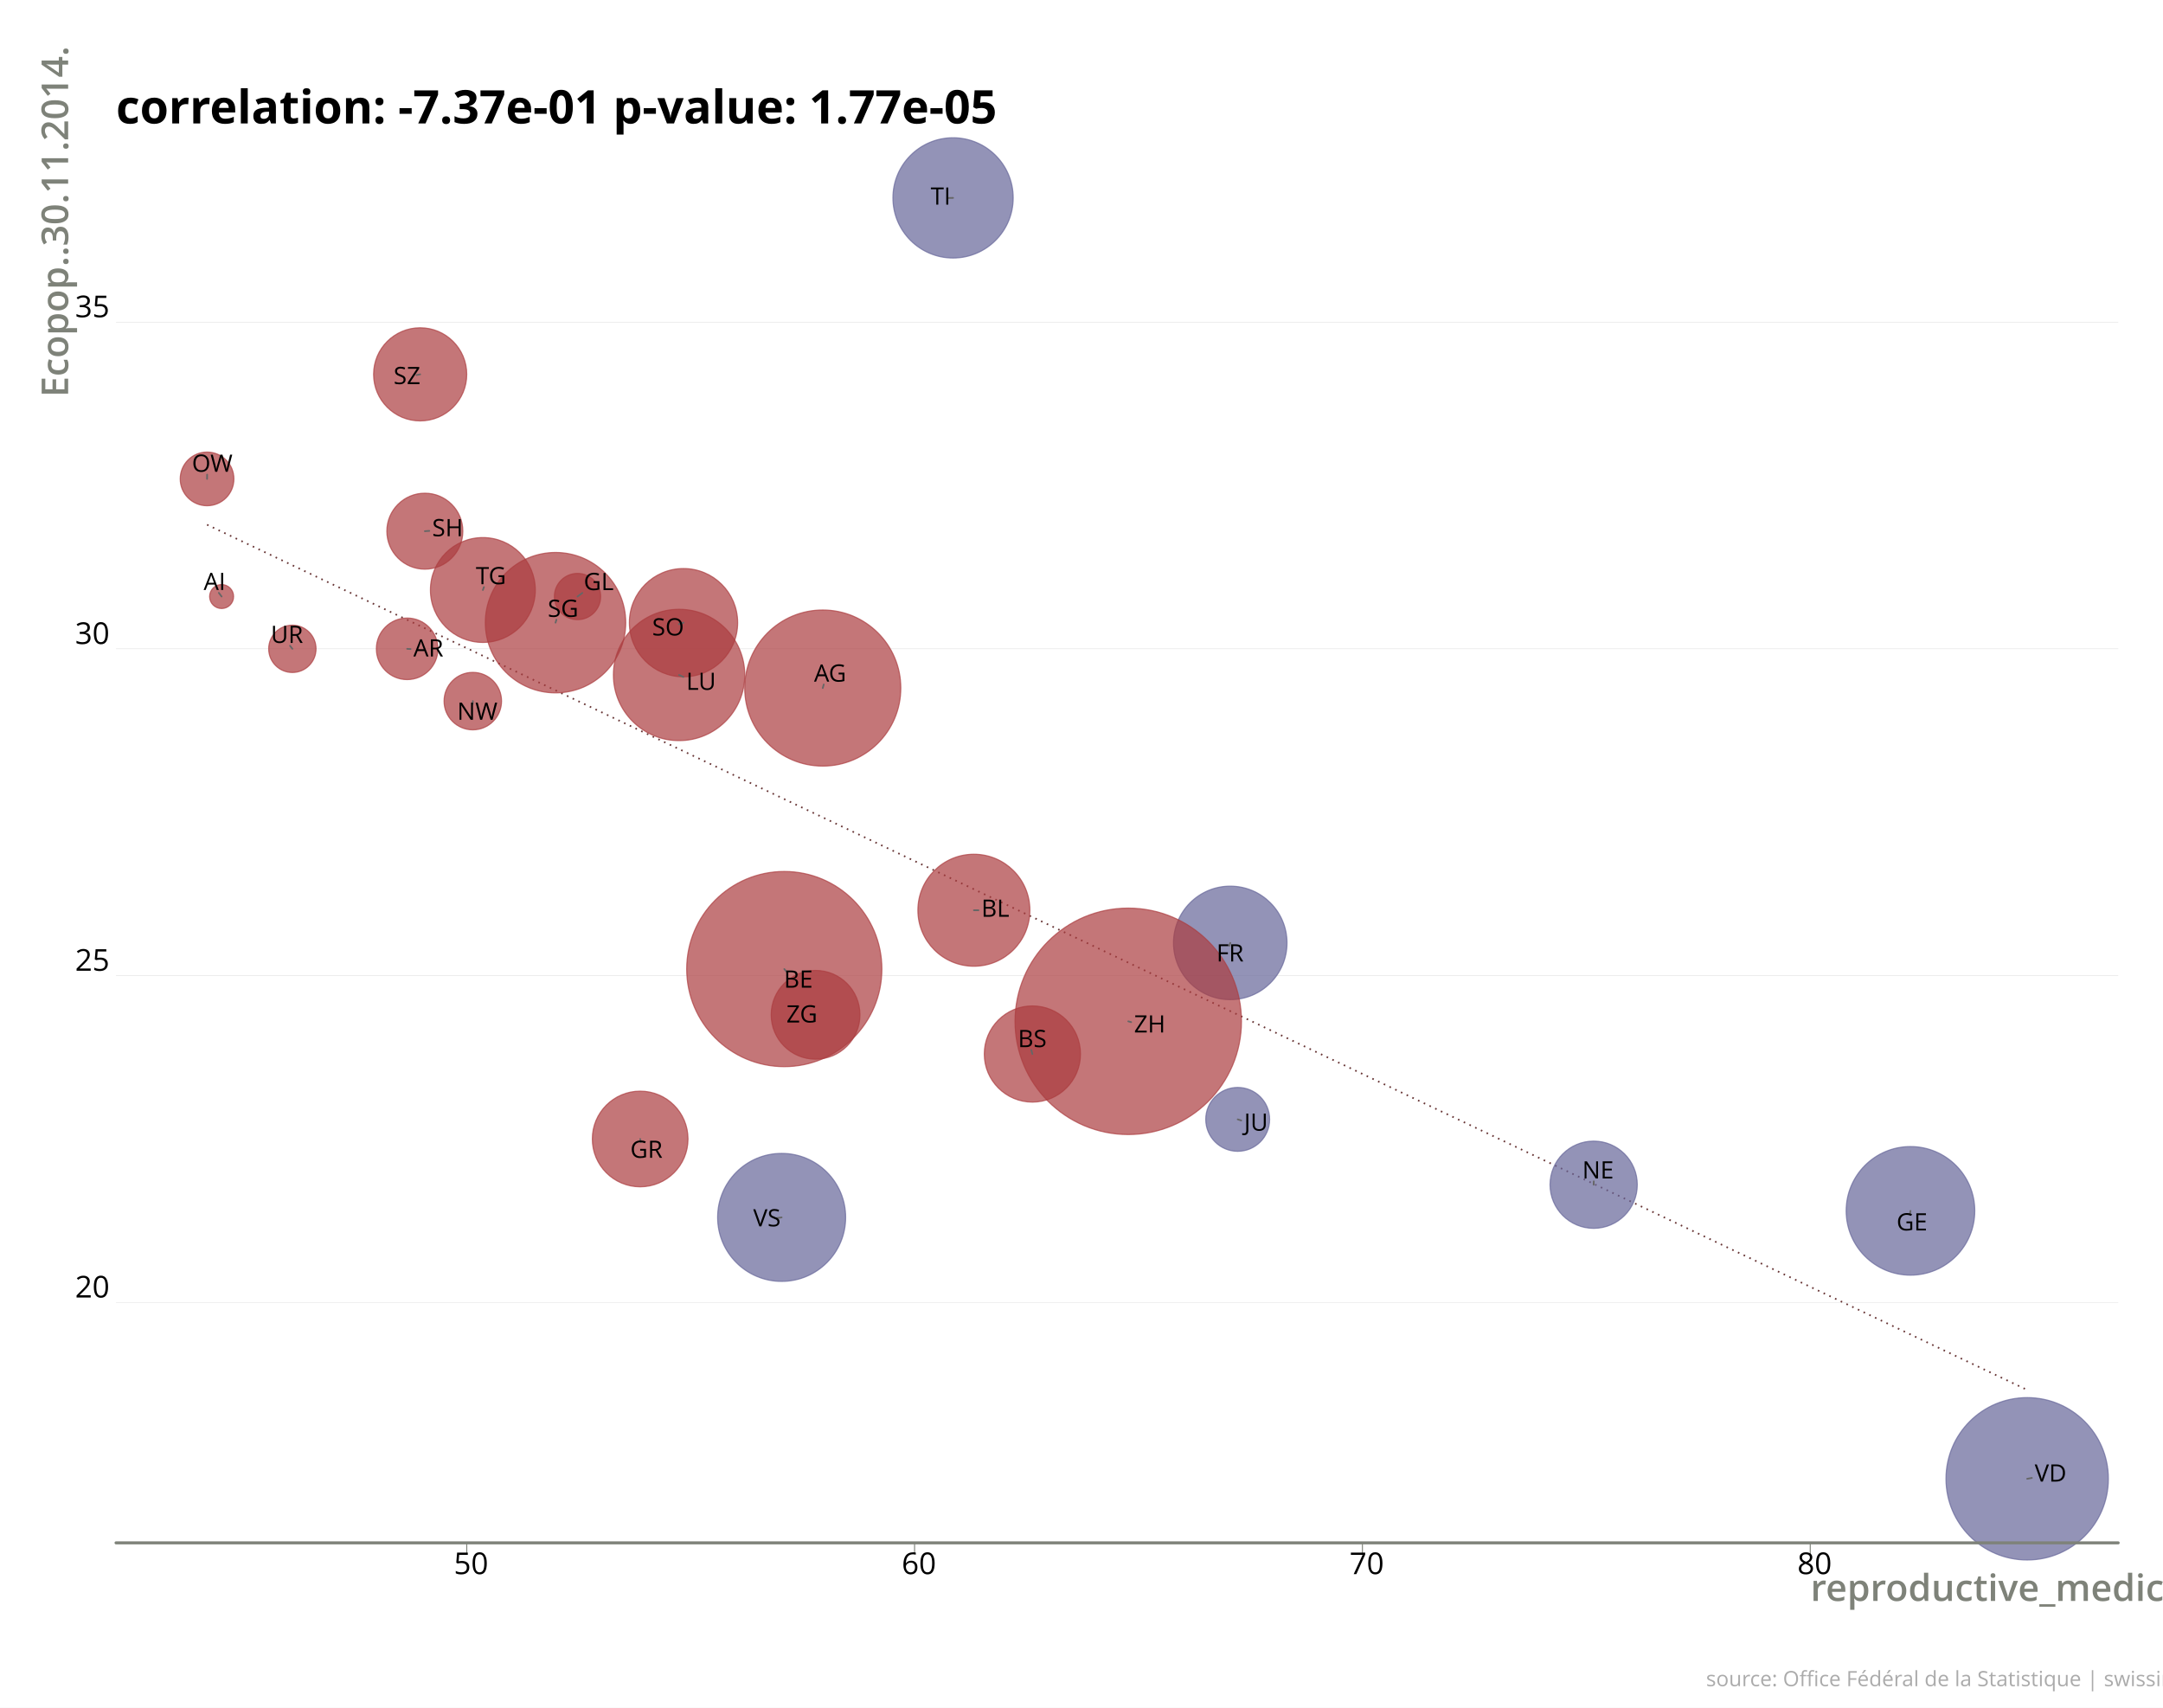
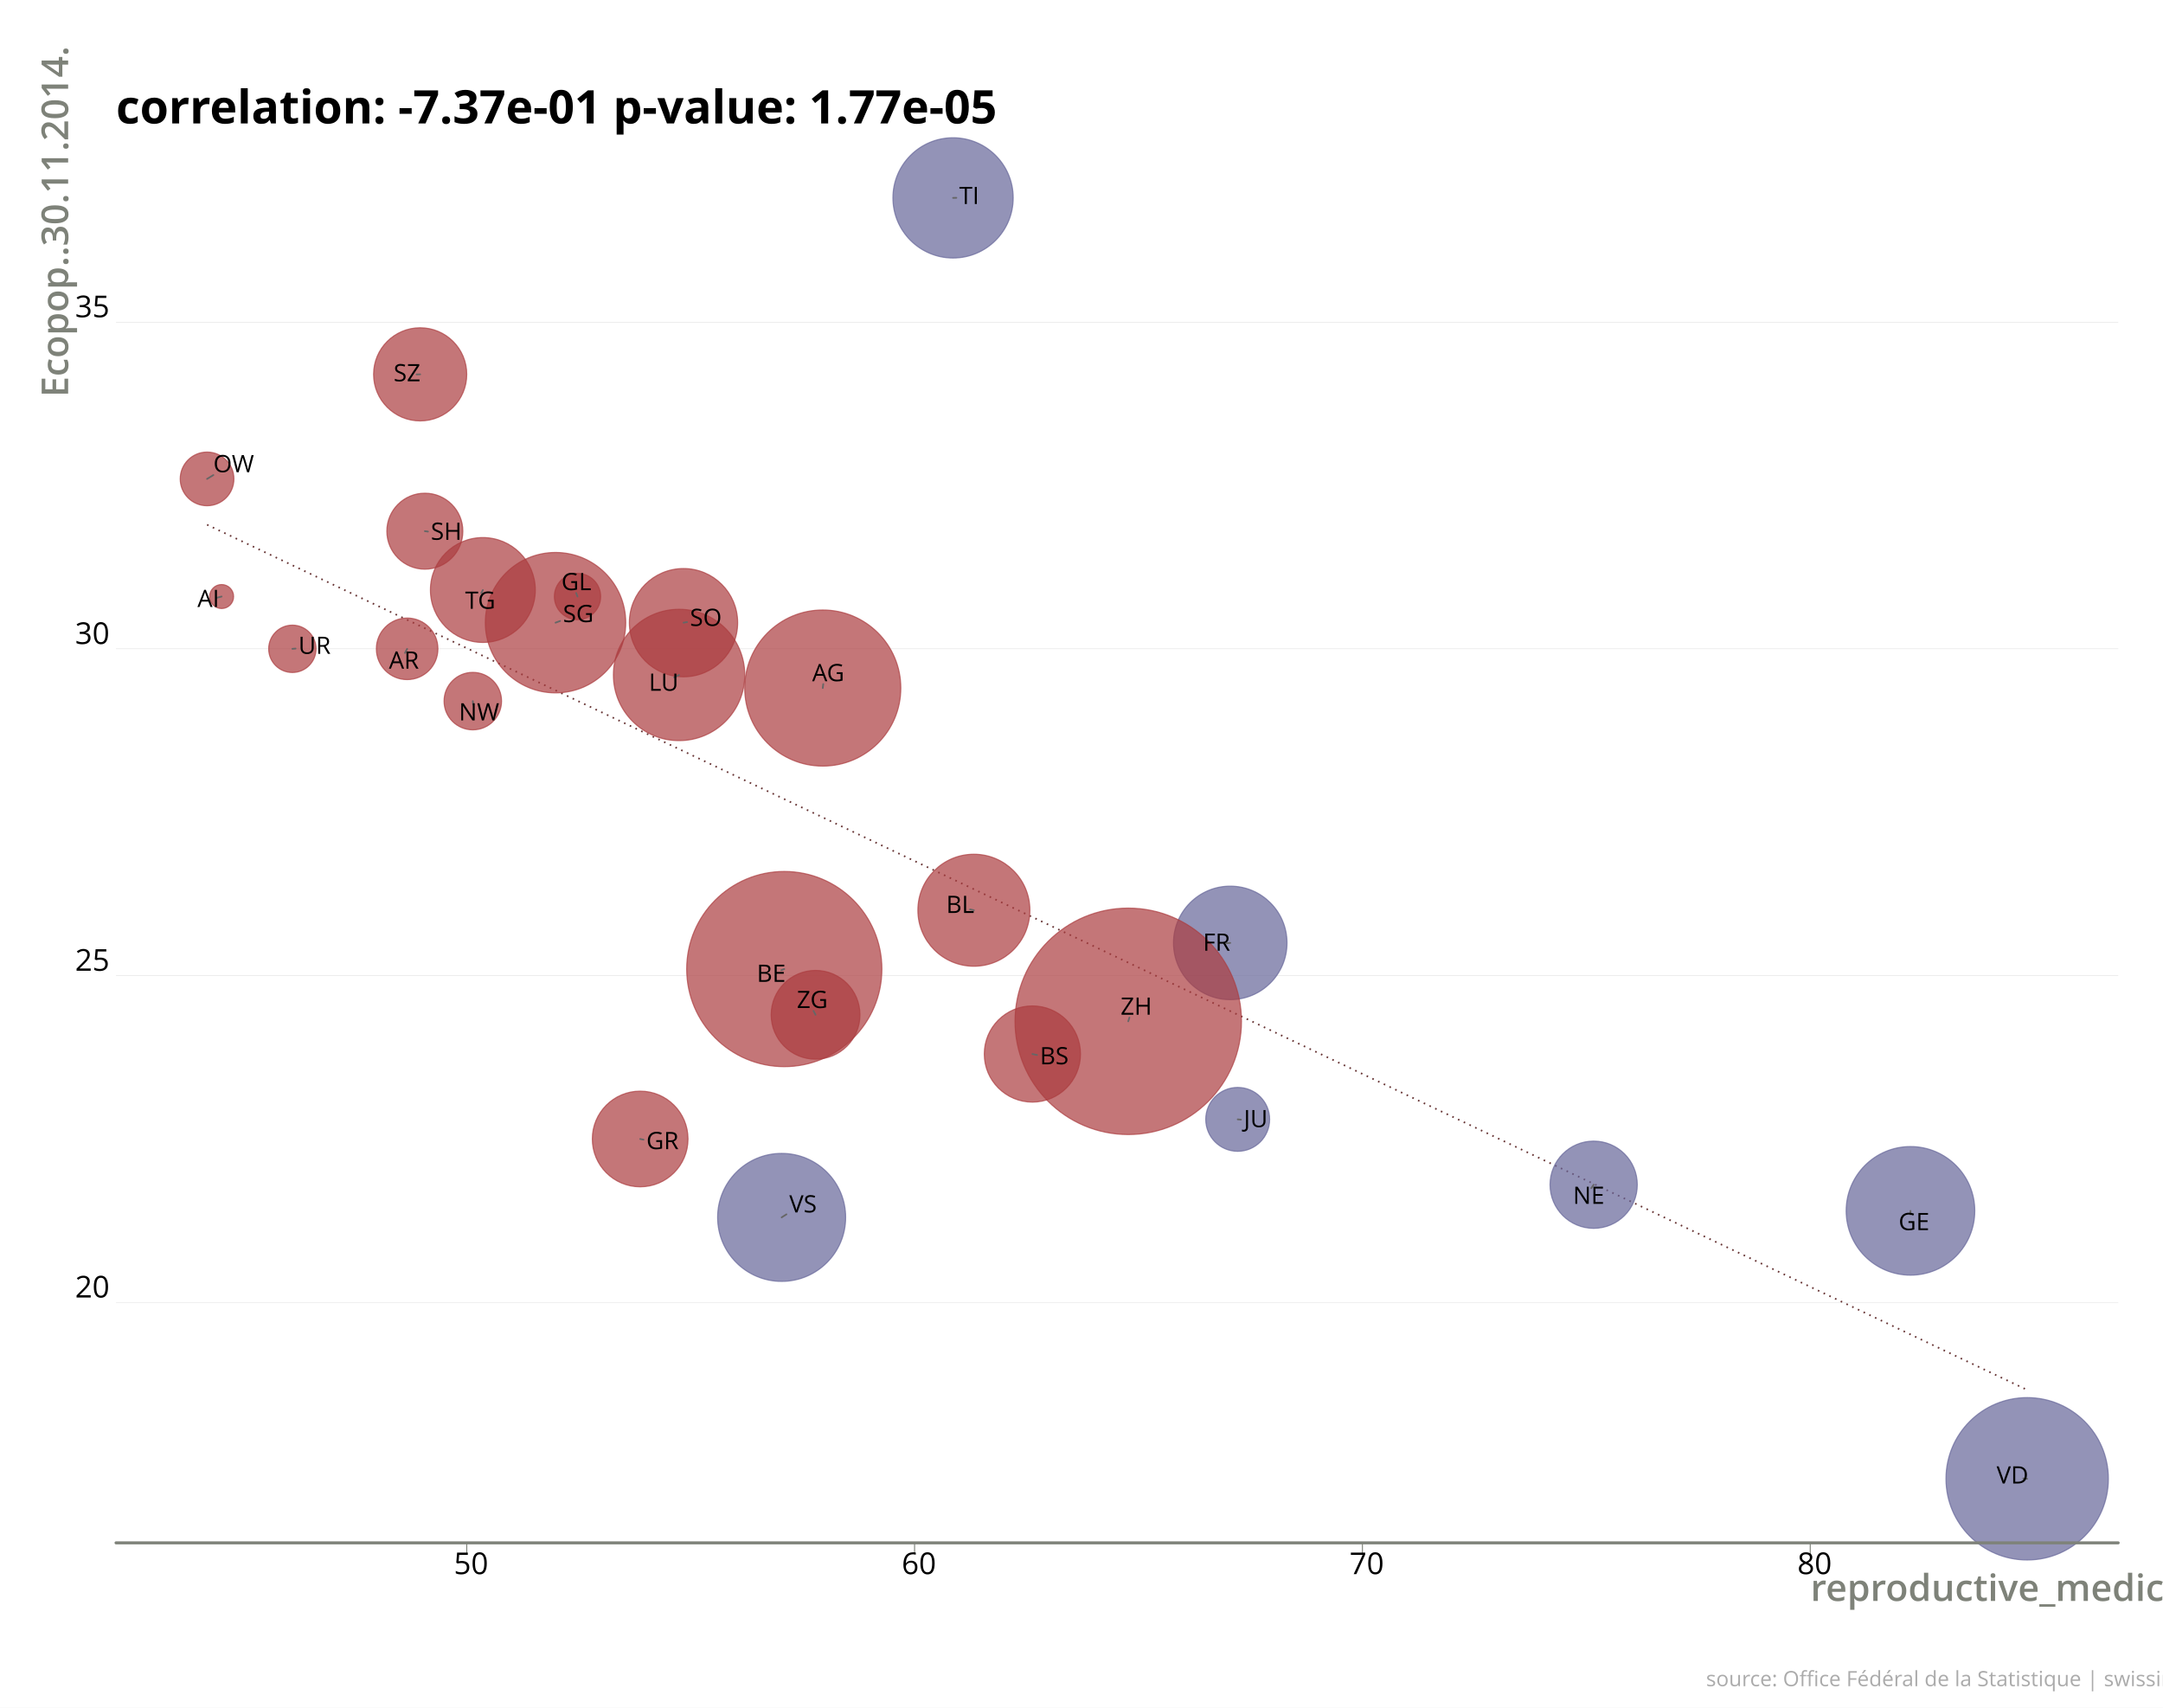
<svg xmlns="http://www.w3.org/2000/svg" viewBox="0 0 1368.00 1080.00">
  <defs>
    <style type="text/css">
    line, polyline, path, rect, circle {
      fill: none;
      stroke: #000000;
      stroke-linecap: round;
      stroke-linejoin: round;
      stroke-miterlimit: 10.00;
    }
  </style>
  </defs>
  <rect width="100%" height="100%" style="stroke: none; fill: #FFFFFF;" />
  <polyline points="73.40,823.63 1339.65,823.63 " style="stroke-width: 0.21; stroke: #D3D3D3;" />
  <polyline points="73.40,616.98 1339.65,616.98 " style="stroke-width: 0.21; stroke: #D3D3D3;" />
  <polyline points="73.40,410.33 1339.65,410.33 " style="stroke-width: 0.21; stroke: #D3D3D3;" />
  <polyline points="73.40,203.67 1339.65,203.67 " style="stroke-width: 0.21; stroke: #D3D3D3;" />
  <polyline points="130.96,331.84 145.53,338.76 160.10,345.69 174.67,352.61 189.24,359.54 203.81,366.47 218.39,373.39 232.96,380.32 247.53,387.25 262.10,394.17 276.67,401.10 291.24,408.02 305.81,414.95 320.39,421.88 334.96,428.80 349.53,435.73 364.10,442.66 378.67,449.58 393.24,456.51 407.81,463.43 422.39,470.36 436.96,477.29 451.53,484.21 466.10,491.14 480.67,498.07 495.24,504.99 509.81,511.92 524.38,518.84 538.96,525.77 553.53,532.70 568.10,539.62 582.67,546.55 597.24,553.48 611.81,560.40 626.38,567.33 640.96,574.25 655.53,581.18 670.10,588.11 684.67,595.03 699.24,601.96 713.81,608.89 728.38,615.81 742.96,622.74 757.53,629.66 772.10,636.59 786.67,643.52 801.24,650.44 815.81,657.37 830.38,664.30 844.96,671.22 859.53,678.15 874.10,685.07 888.67,692.00 903.24,698.93 917.81,705.85 932.38,712.78 946.95,719.71 961.53,726.63 976.10,733.56 990.67,740.48 1005.24,747.41 1019.81,754.34 1034.38,761.26 1048.95,768.19 1063.53,775.12 1078.10,782.04 1092.67,788.97 1107.24,795.89 1121.81,802.82 1136.38,809.75 1150.95,816.67 1165.53,823.60 1180.10,830.53 1194.67,837.45 1209.24,844.38 1223.81,851.30 1238.38,858.23 1252.95,865.16 1267.53,872.08 1282.10,879.01 " style="stroke-width: 1.07; stroke: #663333; stroke-dasharray: 1,3; stroke-linecap: butt;" />
  <circle cx="520.36" cy="435.13" r="37.02pt" style="stroke-width: 0.71; stroke: #AB3D3F; stroke-opacity: 0.70; fill: #AB3D3F; fill-opacity: 0.70;" />
  <circle cx="140.16" cy="377.26" r="5.69pt" style="stroke-width: 0.71; stroke: #AB3D3F; stroke-opacity: 0.70; fill: #AB3D3F; fill-opacity: 0.70;" />
  <circle cx="257.50" cy="410.33" r="14.60pt" style="stroke-width: 0.71; stroke: #AB3D3F; stroke-opacity: 0.70; fill: #AB3D3F; fill-opacity: 0.70;" />
  <circle cx="496.03" cy="612.85" r="46.29pt" style="stroke-width: 0.71; stroke: #AB3D3F; stroke-opacity: 0.70; fill: #AB3D3F; fill-opacity: 0.70;" />
  <circle cx="615.94" cy="575.65" r="26.56pt" style="stroke-width: 0.71; stroke: #AB3D3F; stroke-opacity: 0.70; fill: #AB3D3F; fill-opacity: 0.70;" />
  <circle cx="652.94" cy="666.58" r="22.81pt" style="stroke-width: 0.71; stroke: #AB3D3F; stroke-opacity: 0.70; fill: #AB3D3F; fill-opacity: 0.70;" />
  <circle cx="778.08" cy="596.31" r="26.92pt" style="stroke-width: 0.71; stroke: #666699; stroke-opacity: 0.70; fill: #666699; fill-opacity: 0.70;" />
  <circle cx="1208.29" cy="765.77" r="30.50pt" style="stroke-width: 0.71; stroke: #666699; stroke-opacity: 0.70; fill: #666699; fill-opacity: 0.70;" />
  <circle cx="365.25" cy="377.26" r="10.97pt" style="stroke-width: 0.71; stroke: #AB3D3F; stroke-opacity: 0.70; fill: #AB3D3F; fill-opacity: 0.70;" />
  <circle cx="404.88" cy="720.31" r="22.69pt" style="stroke-width: 0.71; stroke: #AB3D3F; stroke-opacity: 0.70; fill: #AB3D3F; fill-opacity: 0.70;" />
  <circle cx="782.79" cy="707.91" r="15.15pt" style="stroke-width: 0.71; stroke: #666699; stroke-opacity: 0.70; fill: #666699; fill-opacity: 0.70;" />
  <circle cx="429.49" cy="426.86" r="31.15pt" style="stroke-width: 0.71; stroke: #AB3D3F; stroke-opacity: 0.70; fill: #AB3D3F; fill-opacity: 0.70;" />
  <circle cx="1007.92" cy="749.24" r="20.69pt" style="stroke-width: 0.71; stroke: #666699; stroke-opacity: 0.70; fill: #666699; fill-opacity: 0.70;" />
  <circle cx="299.03" cy="443.39" r="13.63pt" style="stroke-width: 0.71; stroke: #AB3D3F; stroke-opacity: 0.70; fill: #AB3D3F; fill-opacity: 0.70;" />
  <circle cx="130.96" cy="302.87" r="12.73pt" style="stroke-width: 0.71; stroke: #AB3D3F; stroke-opacity: 0.70; fill: #AB3D3F; fill-opacity: 0.70;" />
  <circle cx="351.35" cy="393.79" r="33.30pt" style="stroke-width: 0.71; stroke: #AB3D3F; stroke-opacity: 0.70; fill: #AB3D3F; fill-opacity: 0.70;" />
  <circle cx="268.70" cy="335.93" r="18.02pt" style="stroke-width: 0.71; stroke: #AB3D3F; stroke-opacity: 0.70; fill: #AB3D3F; fill-opacity: 0.70;" />
  <circle cx="432.29" cy="393.79" r="25.68pt" style="stroke-width: 0.71; stroke: #AB3D3F; stroke-opacity: 0.70; fill: #AB3D3F; fill-opacity: 0.70;" />
  <circle cx="265.74" cy="236.74" r="22.09pt" style="stroke-width: 0.71; stroke: #AB3D3F; stroke-opacity: 0.70; fill: #AB3D3F; fill-opacity: 0.70;" />
  <circle cx="305.39" cy="373.13" r="24.87pt" style="stroke-width: 0.71; stroke: #AB3D3F; stroke-opacity: 0.70; fill: #AB3D3F; fill-opacity: 0.70;" />
  <circle cx="602.77" cy="125.15" r="28.52pt" style="stroke-width: 0.71; stroke: #666699; stroke-opacity: 0.70; fill: #666699; fill-opacity: 0.70;" />
  <circle cx="184.91" cy="410.33" r="11.23pt" style="stroke-width: 0.71; stroke: #AB3D3F; stroke-opacity: 0.70; fill: #AB3D3F; fill-opacity: 0.70;" />
  <circle cx="1282.10" cy="935.22" r="38.51pt" style="stroke-width: 0.71; stroke: #666699; stroke-opacity: 0.70; fill: #666699; fill-opacity: 0.70;" />
  <circle cx="494.35" cy="769.90" r="30.36pt" style="stroke-width: 0.71; stroke: #666699; stroke-opacity: 0.70; fill: #666699; fill-opacity: 0.70;" />
  <circle cx="515.81" cy="641.78" r="21.05pt" style="stroke-width: 0.71; stroke: #AB3D3F; stroke-opacity: 0.70; fill: #AB3D3F; fill-opacity: 0.70;" />
  <circle cx="713.57" cy="645.91" r="53.70pt" style="stroke-width: 0.71; stroke: #AB3D3F; stroke-opacity: 0.70; fill: #AB3D3F; fill-opacity: 0.70;" />
-   <line x1="520.98" y1="432.88" x2="520.36" y2="435.13" style="stroke-width: 1.07; stroke: #666666;" />
-   <text x="514.84" y="431.08" style="font-size: 11.38pt; font-family: Open Sans;">AG</text>
-   <line x1="138.40" y1="374.92" x2="140.16" y2="377.26" style="stroke-width: 1.07; stroke: #666666;" />
-   <text x="128.79" y="373.12" style="font-size: 11.38pt; font-family: Open Sans;">AI</text>
-   <line x1="259.65" y1="410.48" x2="257.50" y2="410.33" style="stroke-width: 1.07; stroke: #666666;" />
-   <text x="261.45" y="415.17" style="font-size: 11.38pt; font-family: Open Sans;">AR</text>
-   <line x1="497.61" y1="614.69" x2="496.03" y2="612.85" style="stroke-width: 1.07; stroke: #666666;" />
-   <text x="495.80" y="624.61" style="font-size: 11.38pt; font-family: Open Sans;">BE</text>
-   <line x1="618.84" y1="575.66" x2="615.94" y2="575.65" style="stroke-width: 1.07; stroke: #666666;" />
-   <text x="620.64" y="579.76" style="font-size: 11.38pt; font-family: Open Sans;">BL</text>
-   <line x1="652.23" y1="664.01" x2="652.94" y2="666.58" style="stroke-width: 1.07; stroke: #666666;" />
-   <text x="643.80" y="662.21" style="font-size: 11.38pt; font-family: Open Sans;">BS</text>
-   <line x1="777.54" y1="598.12" x2="778.08" y2="596.31" style="stroke-width: 1.07; stroke: #666666;" />
-   <text x="769.35" y="608.05" style="font-size: 11.38pt; font-family: Open Sans;">FR</text>
-   <line x1="1207.85" y1="768.23" x2="1208.29" y2="765.77" style="stroke-width: 1.07; stroke: #666666;" />
-   <text x="1199.48" y="778.15" style="font-size: 11.38pt; font-family: Open Sans;">GE</text>
-   <line x1="368.31" y1="375.00" x2="365.25" y2="377.26" style="stroke-width: 1.07; stroke: #666666;" />
-   <text x="369.17" y="373.20" style="font-size: 11.38pt; font-family: Open Sans;">GL</text>
-   <line x1="405.24" y1="722.32" x2="404.88" y2="720.31" style="stroke-width: 1.07; stroke: #666666;" />
-   <text x="398.64" y="732.24" style="font-size: 11.38pt; font-family: Open Sans;">GR</text>
-   <line x1="785.02" y1="708.62" x2="782.79" y2="707.91" style="stroke-width: 1.07; stroke: #666666;" />
-   <text x="786.82" y="715.06" style="font-size: 11.38pt; font-family: Open Sans;">JU</text>
-   <line x1="432.21" y1="428.12" x2="429.49" y2="426.86" style="stroke-width: 1.07; stroke: #666666;" />
-   <text x="434.01" y="436.28" style="font-size: 11.38pt; font-family: Open Sans;">LU</text>
-   <line x1="1007.99" y1="747.09" x2="1007.92" y2="749.24" style="stroke-width: 1.07; stroke: #666666;" />
-   <text x="1000.72" y="745.29" style="font-size: 11.38pt; font-family: Open Sans;">NE</text>
-   <line x1="298.96" y1="445.26" x2="299.03" y2="443.39" style="stroke-width: 1.07; stroke: #666666;" />
-   <text x="289.16" y="455.18" style="font-size: 11.38pt; font-family: Open Sans;">NW</text>
-   <line x1="131.00" y1="300.16" x2="130.96" y2="302.87" style="stroke-width: 1.07; stroke: #666666;" />
-   <text x="121.38" y="298.36" style="font-size: 11.38pt; font-family: Open Sans;">OW</text>
-   <line x1="351.91" y1="391.93" x2="351.35" y2="393.79" style="stroke-width: 1.07; stroke: #666666;" />
-   <text x="346.43" y="390.13" style="font-size: 11.38pt; font-family: Open Sans;">SG</text>
-   <line x1="271.52" y1="335.73" x2="268.70" y2="335.93" style="stroke-width: 1.07; stroke: #666666;" />
-   <text x="273.32" y="339.12" style="font-size: 11.38pt; font-family: Open Sans;">SH</text>
-   <line x1="429.38" y1="394.75" x2="432.29" y2="393.79" style="stroke-width: 1.07; stroke: #666666;" />
-   <text x="412.47" y="401.88" style="font-size: 11.38pt; font-family: Open Sans;">SO</text>
-   <line x1="263.46" y1="237.20" x2="265.74" y2="236.74" style="stroke-width: 1.07; stroke: #666666;" />
-   <text x="248.92" y="242.91" style="font-size: 11.38pt; font-family: Open Sans;">SZ</text>
-   <line x1="306.07" y1="371.28" x2="305.39" y2="373.13" style="stroke-width: 1.07; stroke: #666666;" />
-   <text x="300.93" y="369.48" style="font-size: 11.38pt; font-family: Open Sans;">TG</text>
-   <line x1="599.87" y1="125.21" x2="602.77" y2="125.15" style="stroke-width: 1.07; stroke: #666666;" />
-   <text x="588.60" y="129.41" style="font-size: 11.38pt; font-family: Open Sans;">TI</text>
-   <line x1="183.44" y1="408.40" x2="184.91" y2="410.33" style="stroke-width: 1.07; stroke: #666666;" />
-   <text x="171.29" y="406.60" style="font-size: 11.38pt; font-family: Open Sans;">UR</text>
-   <line x1="1285.06" y1="934.67" x2="1282.10" y2="935.22" style="stroke-width: 1.07; stroke: #666666;" />
-   <text x="1286.86" y="936.98" style="font-size: 11.38pt; font-family: Open Sans;">VD</text>
-   <line x1="491.20" y1="770.35" x2="494.35" y2="769.90" style="stroke-width: 1.07; stroke: #666666;" />
-   <text x="476.38" y="775.58" style="font-size: 11.38pt; font-family: Open Sans;">VS</text>
-   <line x1="513.95" y1="641.91" x2="515.81" y2="641.78" style="stroke-width: 1.07; stroke: #666666;" />
-   <text x="497.37" y="646.63" style="font-size: 11.38pt; font-family: Open Sans;">ZG</text>
-   <line x1="715.41" y1="646.41" x2="713.57" y2="645.91" style="stroke-width: 1.07; stroke: #666666;" />
-   <text x="717.21" y="652.97" style="font-size: 11.38pt; font-family: Open Sans;">ZH</text>
+   <line x1="520.67" y1="432.61" x2="520.36" y2="435.13" style="stroke-width: 1.07; stroke: #666666;" />
+   <text x="513.65" y="430.81" style="font-size: 11.38pt; font-family: Open Sans;">AG</text>
+   <line x1="137.03" y1="378.06" x2="140.16" y2="377.26" style="stroke-width: 1.07; stroke: #666666;" />
+   <text x="124.85" y="383.89" style="font-size: 11.38pt; font-family: Open Sans;">AI</text>
+   <line x1="256.15" y1="412.94" x2="257.50" y2="410.33" style="stroke-width: 1.07; stroke: #666666;" />
+   <text x="245.98" y="422.86" style="font-size: 11.38pt; font-family: Open Sans;">AR</text>
+   <line x1="494.14" y1="613.56" x2="496.03" y2="612.85" style="stroke-width: 1.07; stroke: #666666;" />
+   <text x="478.64" y="620.92" style="font-size: 11.38pt; font-family: Open Sans;">BE</text>
+   <line x1="613.51" y1="575.12" x2="615.94" y2="575.65" style="stroke-width: 1.07; stroke: #666666;" />
+   <text x="598.42" y="577.36" style="font-size: 11.38pt; font-family: Open Sans;">BL</text>
+   <line x1="655.89" y1="667.20" x2="652.94" y2="666.58" style="stroke-width: 1.07; stroke: #666666;" />
+   <text x="657.69" y="673.09" style="font-size: 11.38pt; font-family: Open Sans;">BS</text>
+   <line x1="775.54" y1="596.53" x2="778.08" y2="596.31" style="stroke-width: 1.07; stroke: #666666;" />
+   <text x="760.83" y="601.27" style="font-size: 11.38pt; font-family: Open Sans;">FR</text>
+   <line x1="1208.24" y1="768.02" x2="1208.29" y2="765.77" style="stroke-width: 1.07; stroke: #666666;" />
+   <text x="1200.79" y="777.95" style="font-size: 11.38pt; font-family: Open Sans;">GE</text>
+   <line x1="364.39" y1="375.02" x2="365.25" y2="377.26" style="stroke-width: 1.07; stroke: #666666;" />
+   <text x="355.05" y="373.22" style="font-size: 11.38pt; font-family: Open Sans;">GL</text>
+   <line x1="407.00" y1="720.74" x2="404.88" y2="720.31" style="stroke-width: 1.07; stroke: #666666;" />
+   <text x="408.80" y="726.74" style="font-size: 11.38pt; font-family: Open Sans;">GR</text>
+   <line x1="784.85" y1="708.09" x2="782.79" y2="707.91" style="stroke-width: 1.07; stroke: #666666;" />
+   <text x="786.65" y="712.83" style="font-size: 11.38pt; font-family: Open Sans;">JU</text>
+   <line x1="426.37" y1="428.40" x2="429.49" y2="426.86" style="stroke-width: 1.07; stroke: #666666;" />
+   <text x="410.38" y="436.85" style="font-size: 11.38pt; font-family: Open Sans;">LU</text>
+   <line x1="1006.40" y1="751.41" x2="1007.92" y2="749.24" style="stroke-width: 1.07; stroke: #666666;" />
+   <text x="994.85" y="761.34" style="font-size: 11.38pt; font-family: Open Sans;">NE</text>
+   <line x1="299.25" y1="445.69" x2="299.03" y2="443.39" style="stroke-width: 1.07; stroke: #666666;" />
+   <text x="290.25" y="455.61" style="font-size: 11.38pt; font-family: Open Sans;">NW</text>
+   <line x1="134.94" y1="300.45" x2="130.96" y2="302.87" style="stroke-width: 1.07; stroke: #666666;" />
+   <text x="134.92" y="298.65" style="font-size: 11.38pt; font-family: Open Sans;">OW</text>
+   <line x1="354.26" y1="392.72" x2="351.35" y2="393.79" style="stroke-width: 1.07; stroke: #666666;" />
+   <text x="356.06" y="393.44" style="font-size: 11.38pt; font-family: Open Sans;">SG</text>
+   <line x1="270.68" y1="336.18" x2="268.70" y2="335.93" style="stroke-width: 1.07; stroke: #666666;" />
+   <text x="272.48" y="341.38" style="font-size: 11.38pt; font-family: Open Sans;">SH</text>
+   <line x1="434.55" y1="393.41" x2="432.29" y2="393.79" style="stroke-width: 1.07; stroke: #666666;" />
+   <text x="436.35" y="395.87" style="font-size: 11.38pt; font-family: Open Sans;">SO</text>
+   <line x1="263.48" y1="236.81" x2="265.74" y2="236.74" style="stroke-width: 1.07; stroke: #666666;" />
+   <text x="248.94" y="241.14" style="font-size: 11.38pt; font-family: Open Sans;">SZ</text>
+   <line x1="304.42" y1="375.07" x2="305.39" y2="373.13" style="stroke-width: 1.07; stroke: #666666;" />
+   <text x="294.17" y="385.00" style="font-size: 11.38pt; font-family: Open Sans;">TG</text>
+   <line x1="604.85" y1="125.10" x2="602.77" y2="125.15" style="stroke-width: 1.07; stroke: #666666;" />
+   <text x="606.65" y="129.03" style="font-size: 11.38pt; font-family: Open Sans;">TI</text>
+   <line x1="186.93" y1="410.17" x2="184.91" y2="410.33" style="stroke-width: 1.07; stroke: #666666;" />
+   <text x="188.73" y="413.52" style="font-size: 11.38pt; font-family: Open Sans;">UR</text>
+   <line x1="1279.63" y1="934.99" x2="1282.10" y2="935.22" style="stroke-width: 1.07; stroke: #666666;" />
+   <text x="1262.76" y="938.19" style="font-size: 11.38pt; font-family: Open Sans;">VD</text>
+   <line x1="497.39" y1="767.97" x2="494.35" y2="769.90" style="stroke-width: 1.07; stroke: #666666;" />
+   <text x="499.19" y="766.77" style="font-size: 11.38pt; font-family: Open Sans;">VS</text>
+   <line x1="514.49" y1="639.30" x2="515.81" y2="641.78" style="stroke-width: 1.07; stroke: #666666;" />
+   <text x="503.96" y="637.50" style="font-size: 11.38pt; font-family: Open Sans;">ZG</text>
+   <line x1="714.32" y1="643.51" x2="713.57" y2="645.91" style="stroke-width: 1.07; stroke: #666666;" />
+   <text x="708.72" y="641.71" style="font-size: 11.38pt; font-family: Open Sans;">ZH</text>
  <text x="47.49" y="820.57" style="font-size: 14.30pt; font-family: Open Sans;">20</text>
  <text x="47.49" y="613.92" style="font-size: 14.30pt; font-family: Open Sans;">25</text>
  <text x="47.49" y="407.26" style="font-size: 14.30pt; font-family: Open Sans;">30</text>
  <text x="47.49" y="200.61" style="font-size: 14.30pt; font-family: Open Sans;">35</text>
  <polyline points="73.40,975.73 1339.65,975.73 " style="stroke-width: 1.92; stroke: #7E8279;" />
  <polyline points="295.20,983.10 295.20,975.73 " style="stroke-width: 0.64; stroke: #7E8279; stroke-linecap: butt;" />
  <polyline points="578.43,983.10 578.43,975.73 " style="stroke-width: 0.64; stroke: #7E8279; stroke-linecap: butt;" />
  <polyline points="861.67,983.10 861.67,975.73 " style="stroke-width: 0.64; stroke: #7E8279; stroke-linecap: butt;" />
  <polyline points="1144.90,983.10 1144.90,975.73 " style="stroke-width: 0.64; stroke: #7E8279; stroke-linecap: butt;" />
  <text x="287.02" y="995.50" style="font-size: 14.30pt; font-family: Open Sans;">50</text>
  <text x="570.26" y="995.50" style="font-size: 14.30pt; font-family: Open Sans;">60</text>
  <text x="853.49" y="995.50" style="font-size: 14.30pt; font-family: Open Sans;">70</text>
  <text x="1136.73" y="995.50" style="font-size: 14.30pt; font-family: Open Sans;">80</text>
  <text x="1145.06" y="1012.45" style="font-size: 17.60pt; fill: #7E8279; font-family: Open Sans Semibold;">reproductive_medicine</text>
  <text transform="translate(43.10,251.17) rotate(-90)" style="font-size: 17.60pt; fill: #7E8279; font-family: Open Sans Semibold;">Ecopop..30.11.2014.</text>
  <text x="73.40" y="78.07" style="font-size: 22.00pt; font-weight: bold; font-family: Open Sans;">correlation: -7.37e-01   p-value:  1.77e-05</text>
  <text x="1079.01" y="1066.38" style="font-size: 10.00pt; fill: #737373; fill-opacity: 0.60; font-family: Open Sans;">source: Office Fédéral de la Statistique | swissinfo.ch </text>
</svg>
